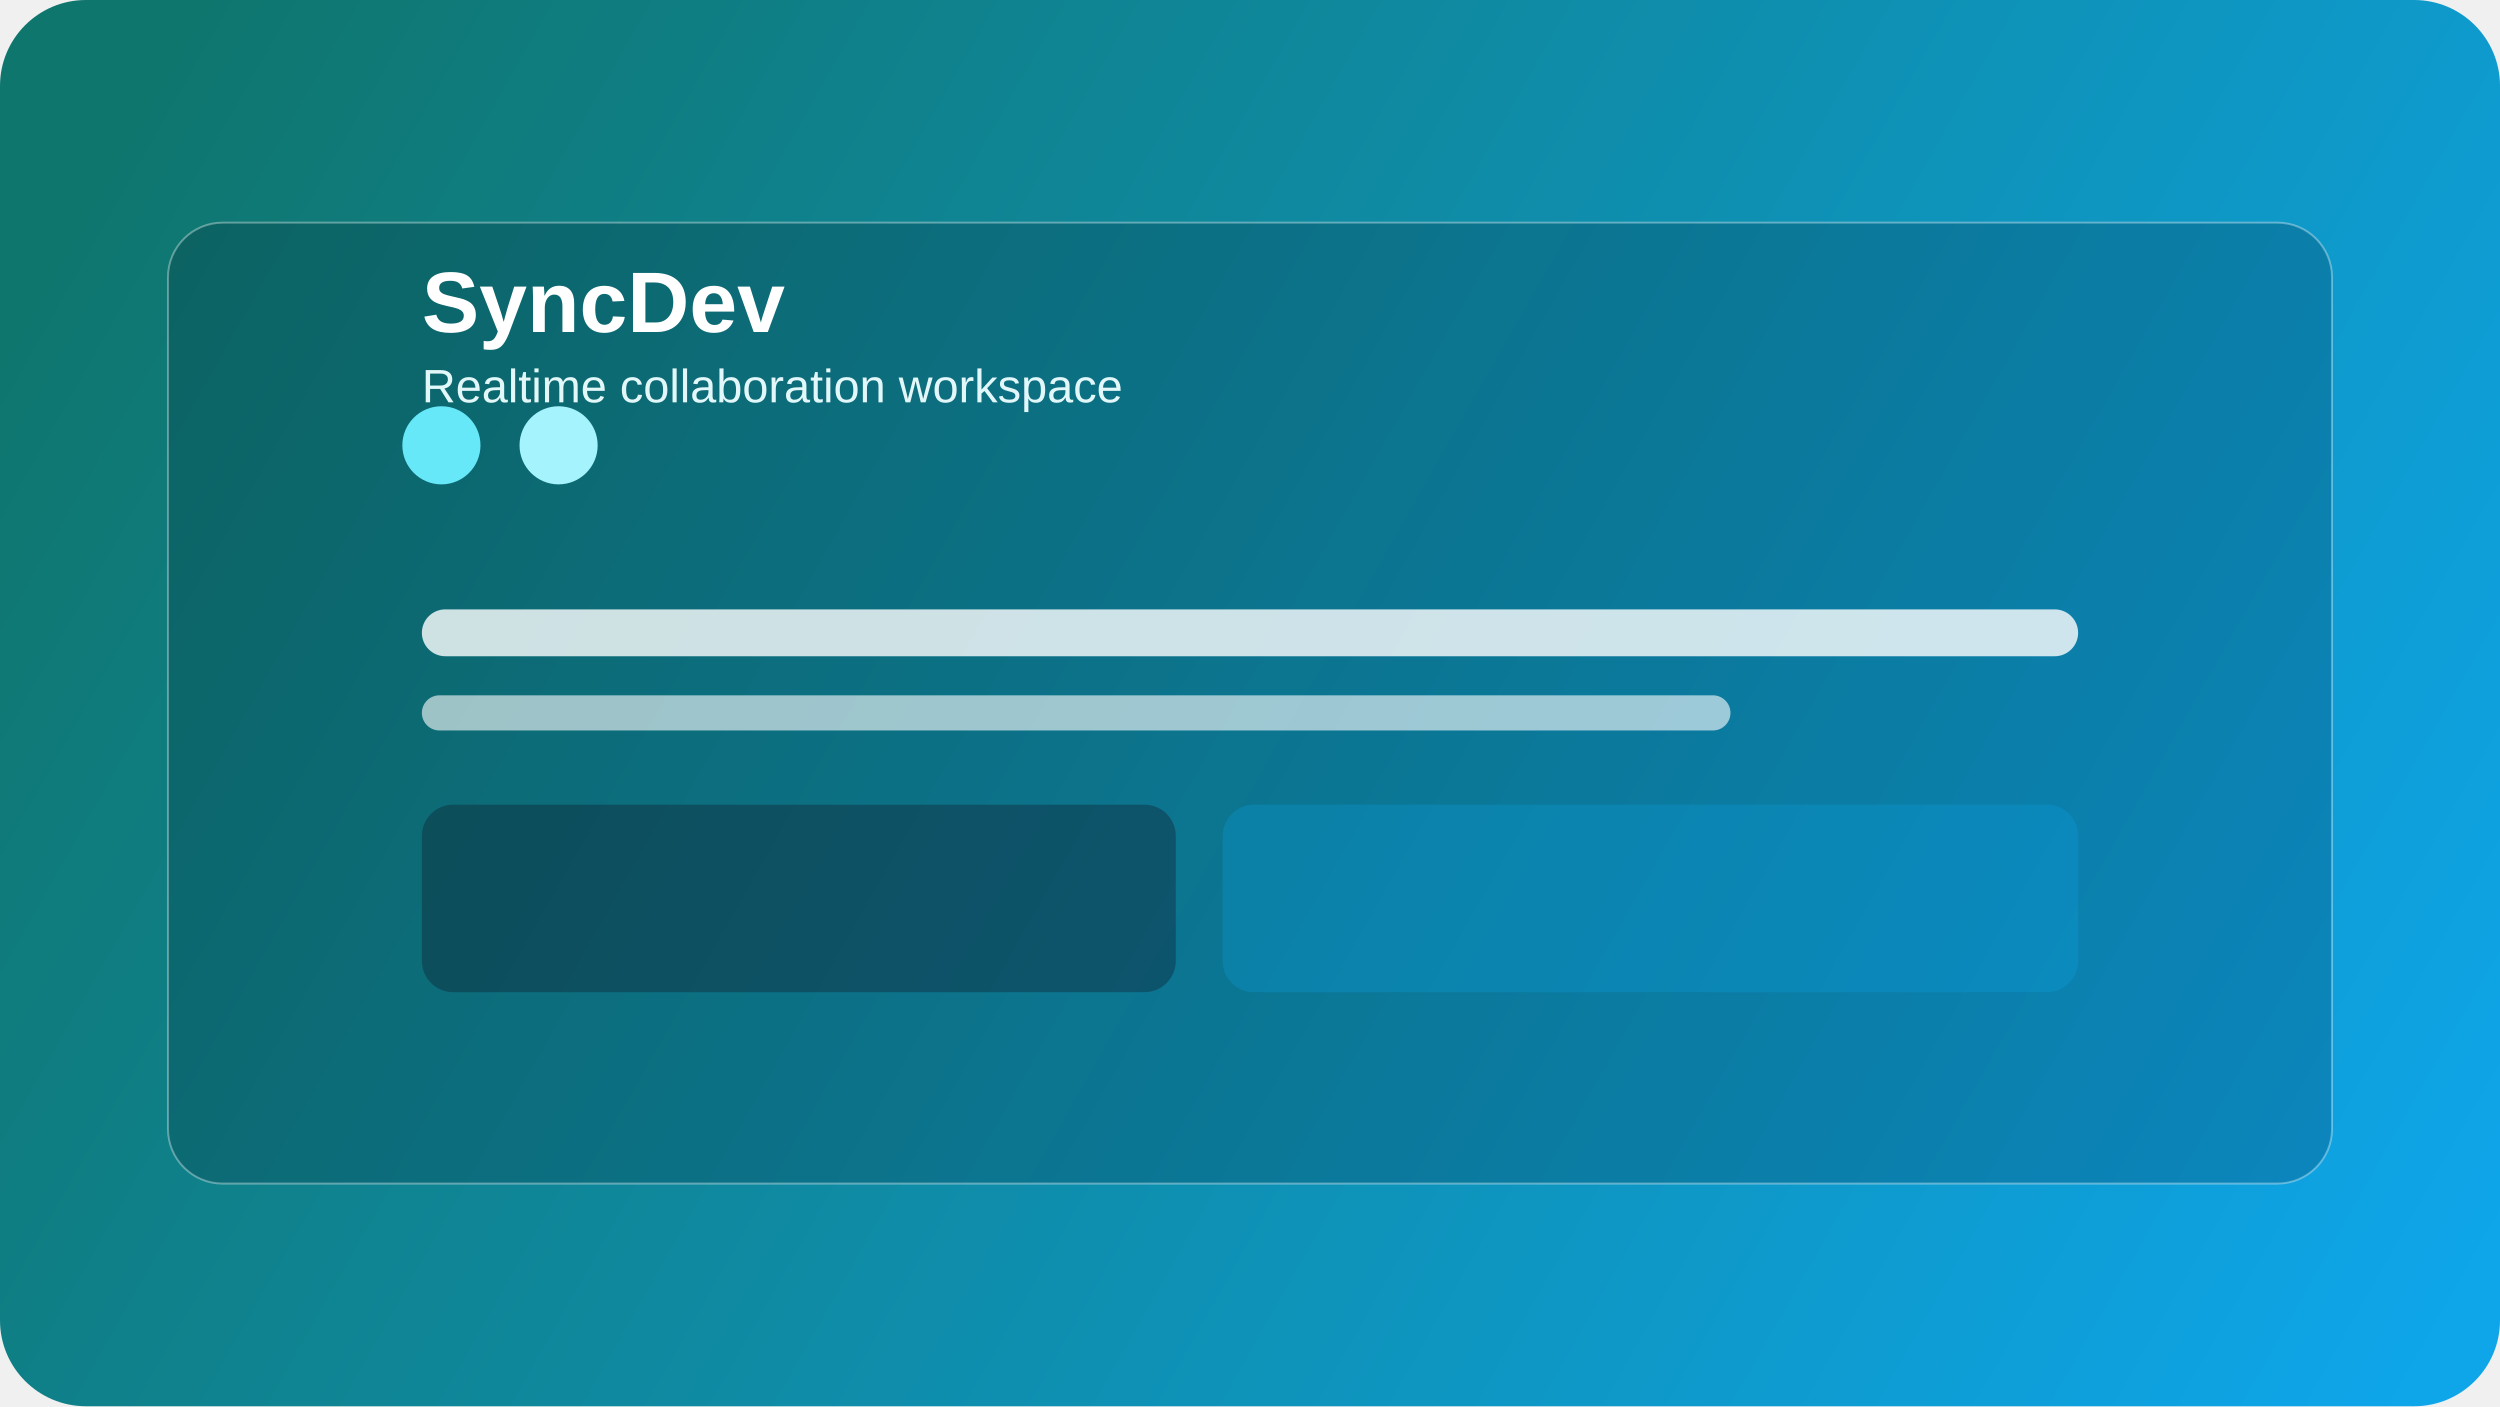
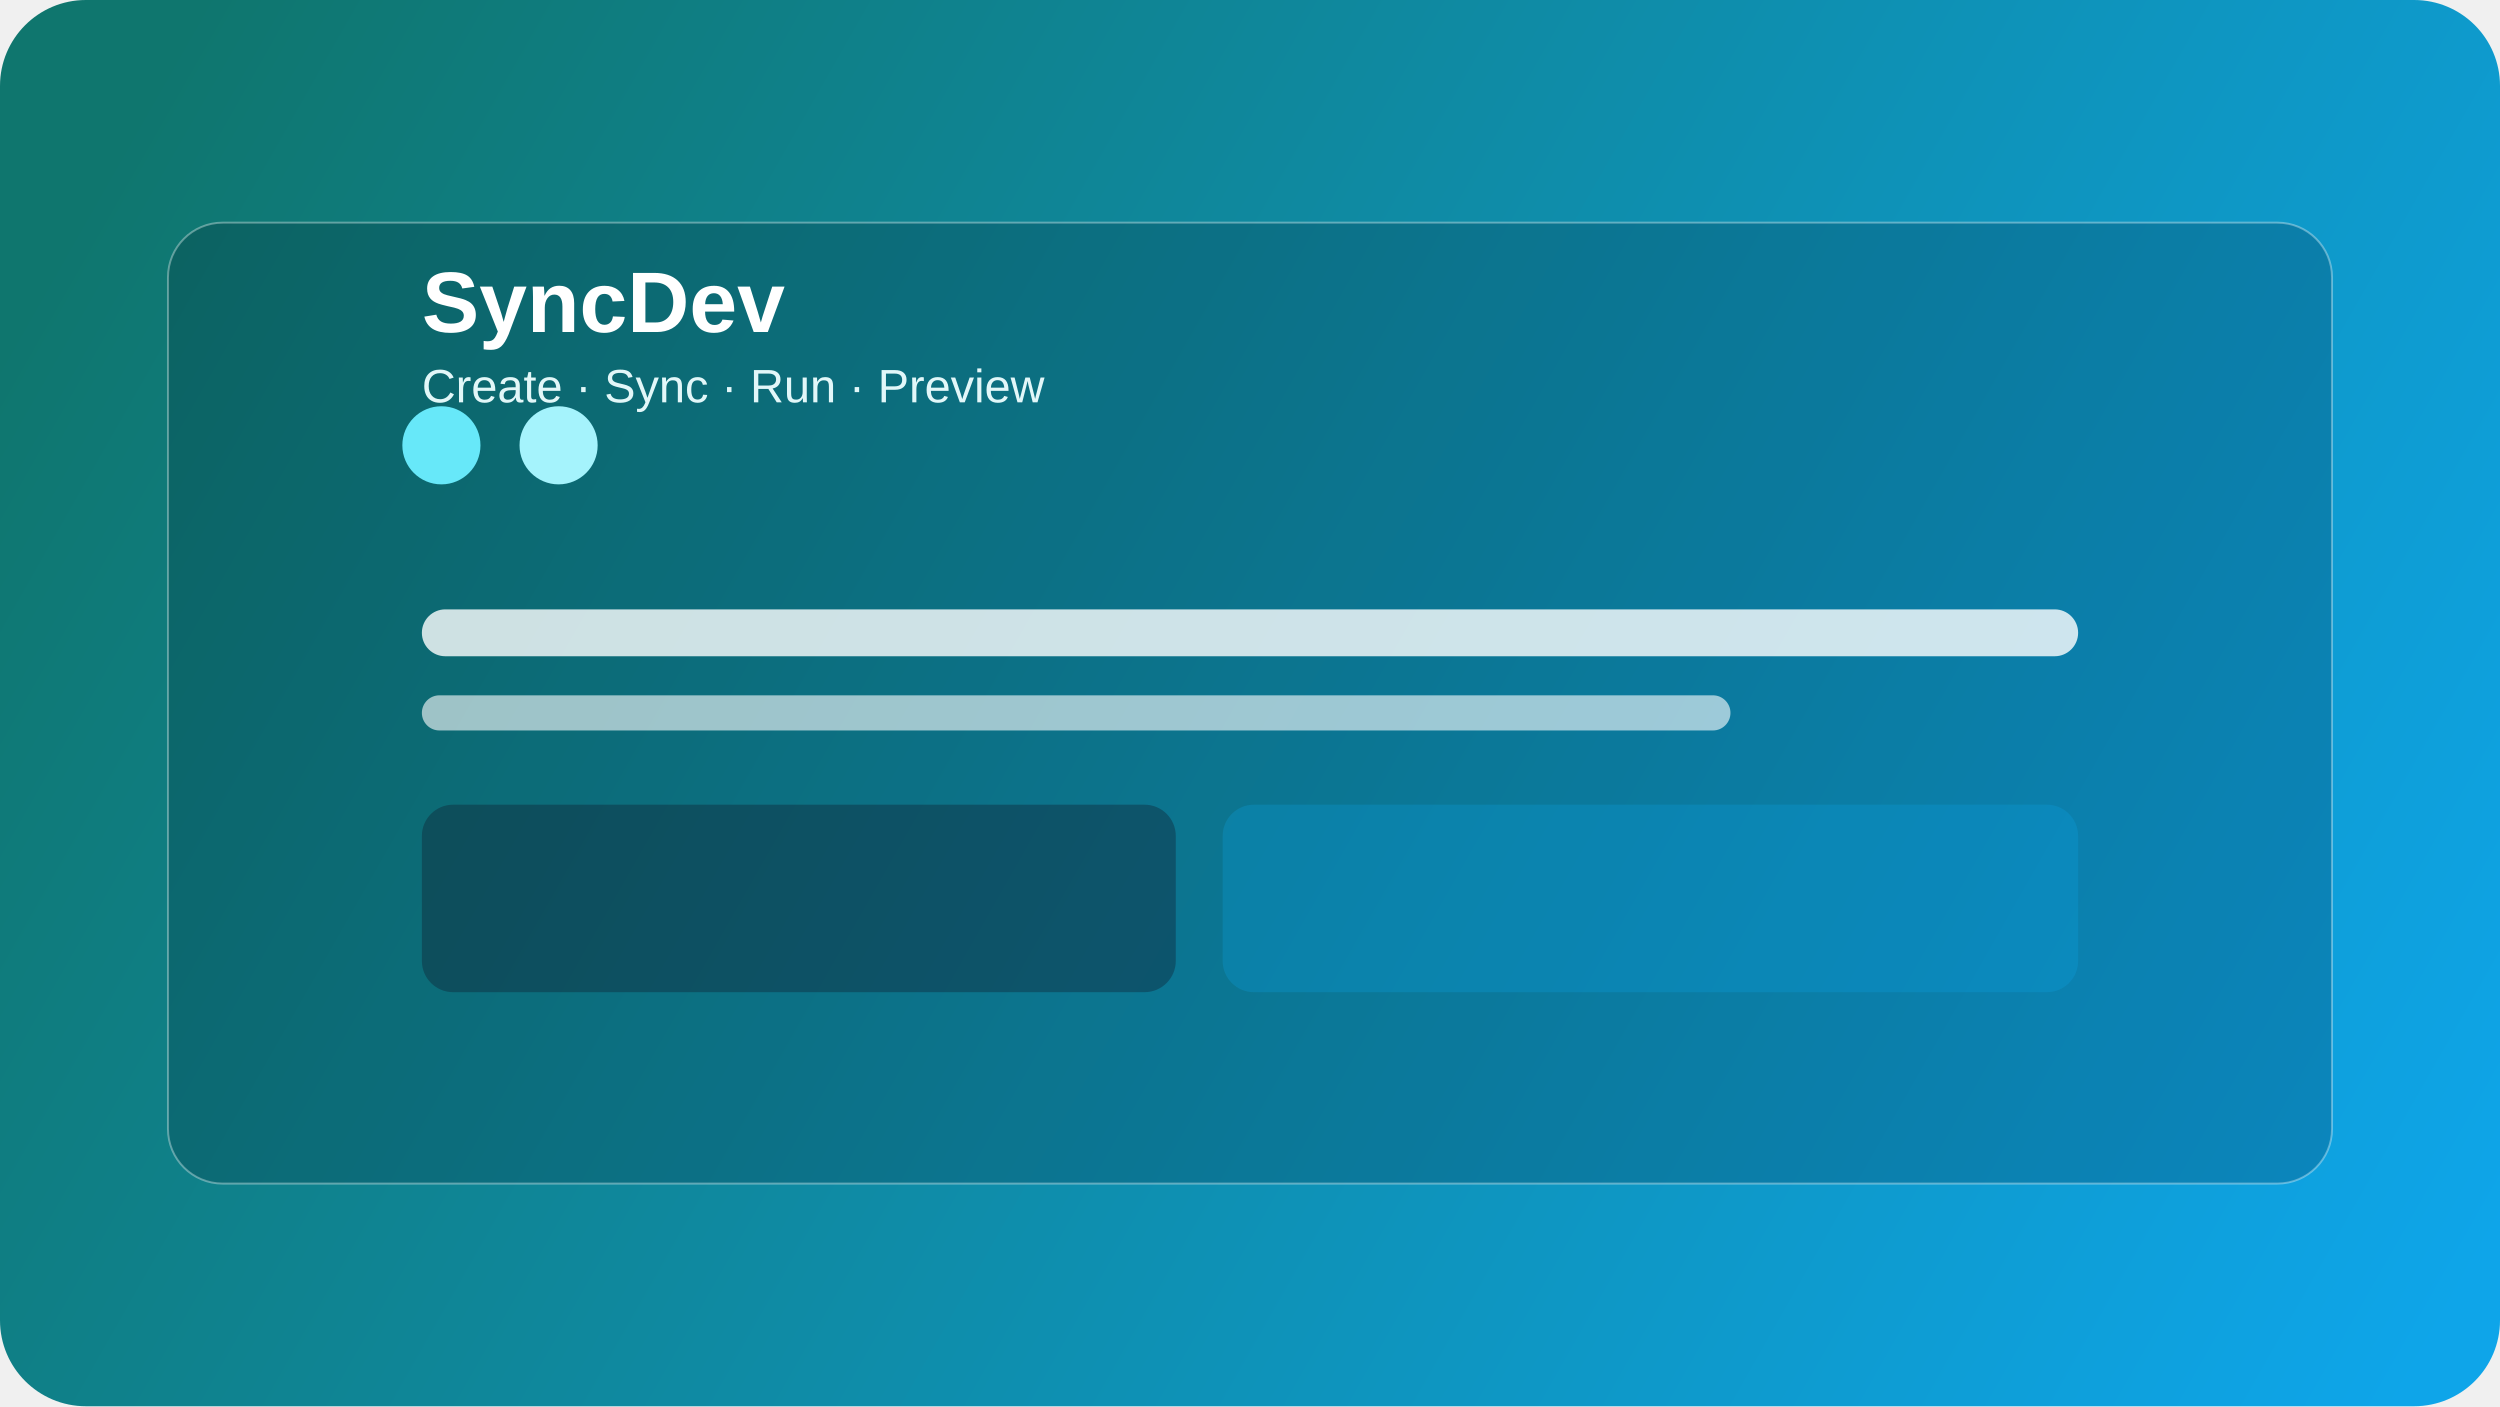
<svg xmlns="http://www.w3.org/2000/svg" width="1280" height="720" viewBox="0 0 1280 720" fill="none">
  <defs>
    <linearGradient id="g" x1="80" y1="40" x2="1240" y2="700" gradientUnits="userSpaceOnUse">
      <stop stop-color="#0F766E" />
      <stop offset="1" stop-color="#0EA5E9" />
    </linearGradient>
  </defs>
  <rect width="1280" height="720" rx="44" fill="url(#g)" />
  <rect x="86" y="114" width="1108" height="492" rx="28" fill="rgba(2,6,23,0.18)" stroke="rgba(255,255,255,0.35)" />
  <circle cx="226" cy="228" r="20" fill="#67E8F9" />
  <circle cx="286" cy="228" r="20" fill="#A5F3FC" />
  <rect x="216" y="312" width="848" height="24" rx="12" fill="rgba(255,255,255,0.8)" />
  <rect x="216" y="356" width="670" height="18" rx="9" fill="rgba(255,255,255,0.6)" />
  <rect x="216" y="412" width="386" height="96" rx="16" fill="rgba(15,23,42,0.35)" />
  <rect x="626" y="412" width="438" height="96" rx="16" fill="rgba(14,165,233,0.25)" />
  <text x="216" y="170" fill="white" font-family="Segoe UI, Arial, sans-serif" font-size="44" font-weight="700">SyncDev</text>
-   <text x="216" y="206" fill="rgba(236,254,255,0.95)" font-family="Segoe UI, Arial, sans-serif" font-size="24">Realtime collaboration workspace</text>
+   <text x="216" y="206" fill="rgba(236,254,255,0.95)" font-family="Segoe UI, Arial, sans-serif" font-size="24">Create · Sync · Run · Preview</text>
</svg>
